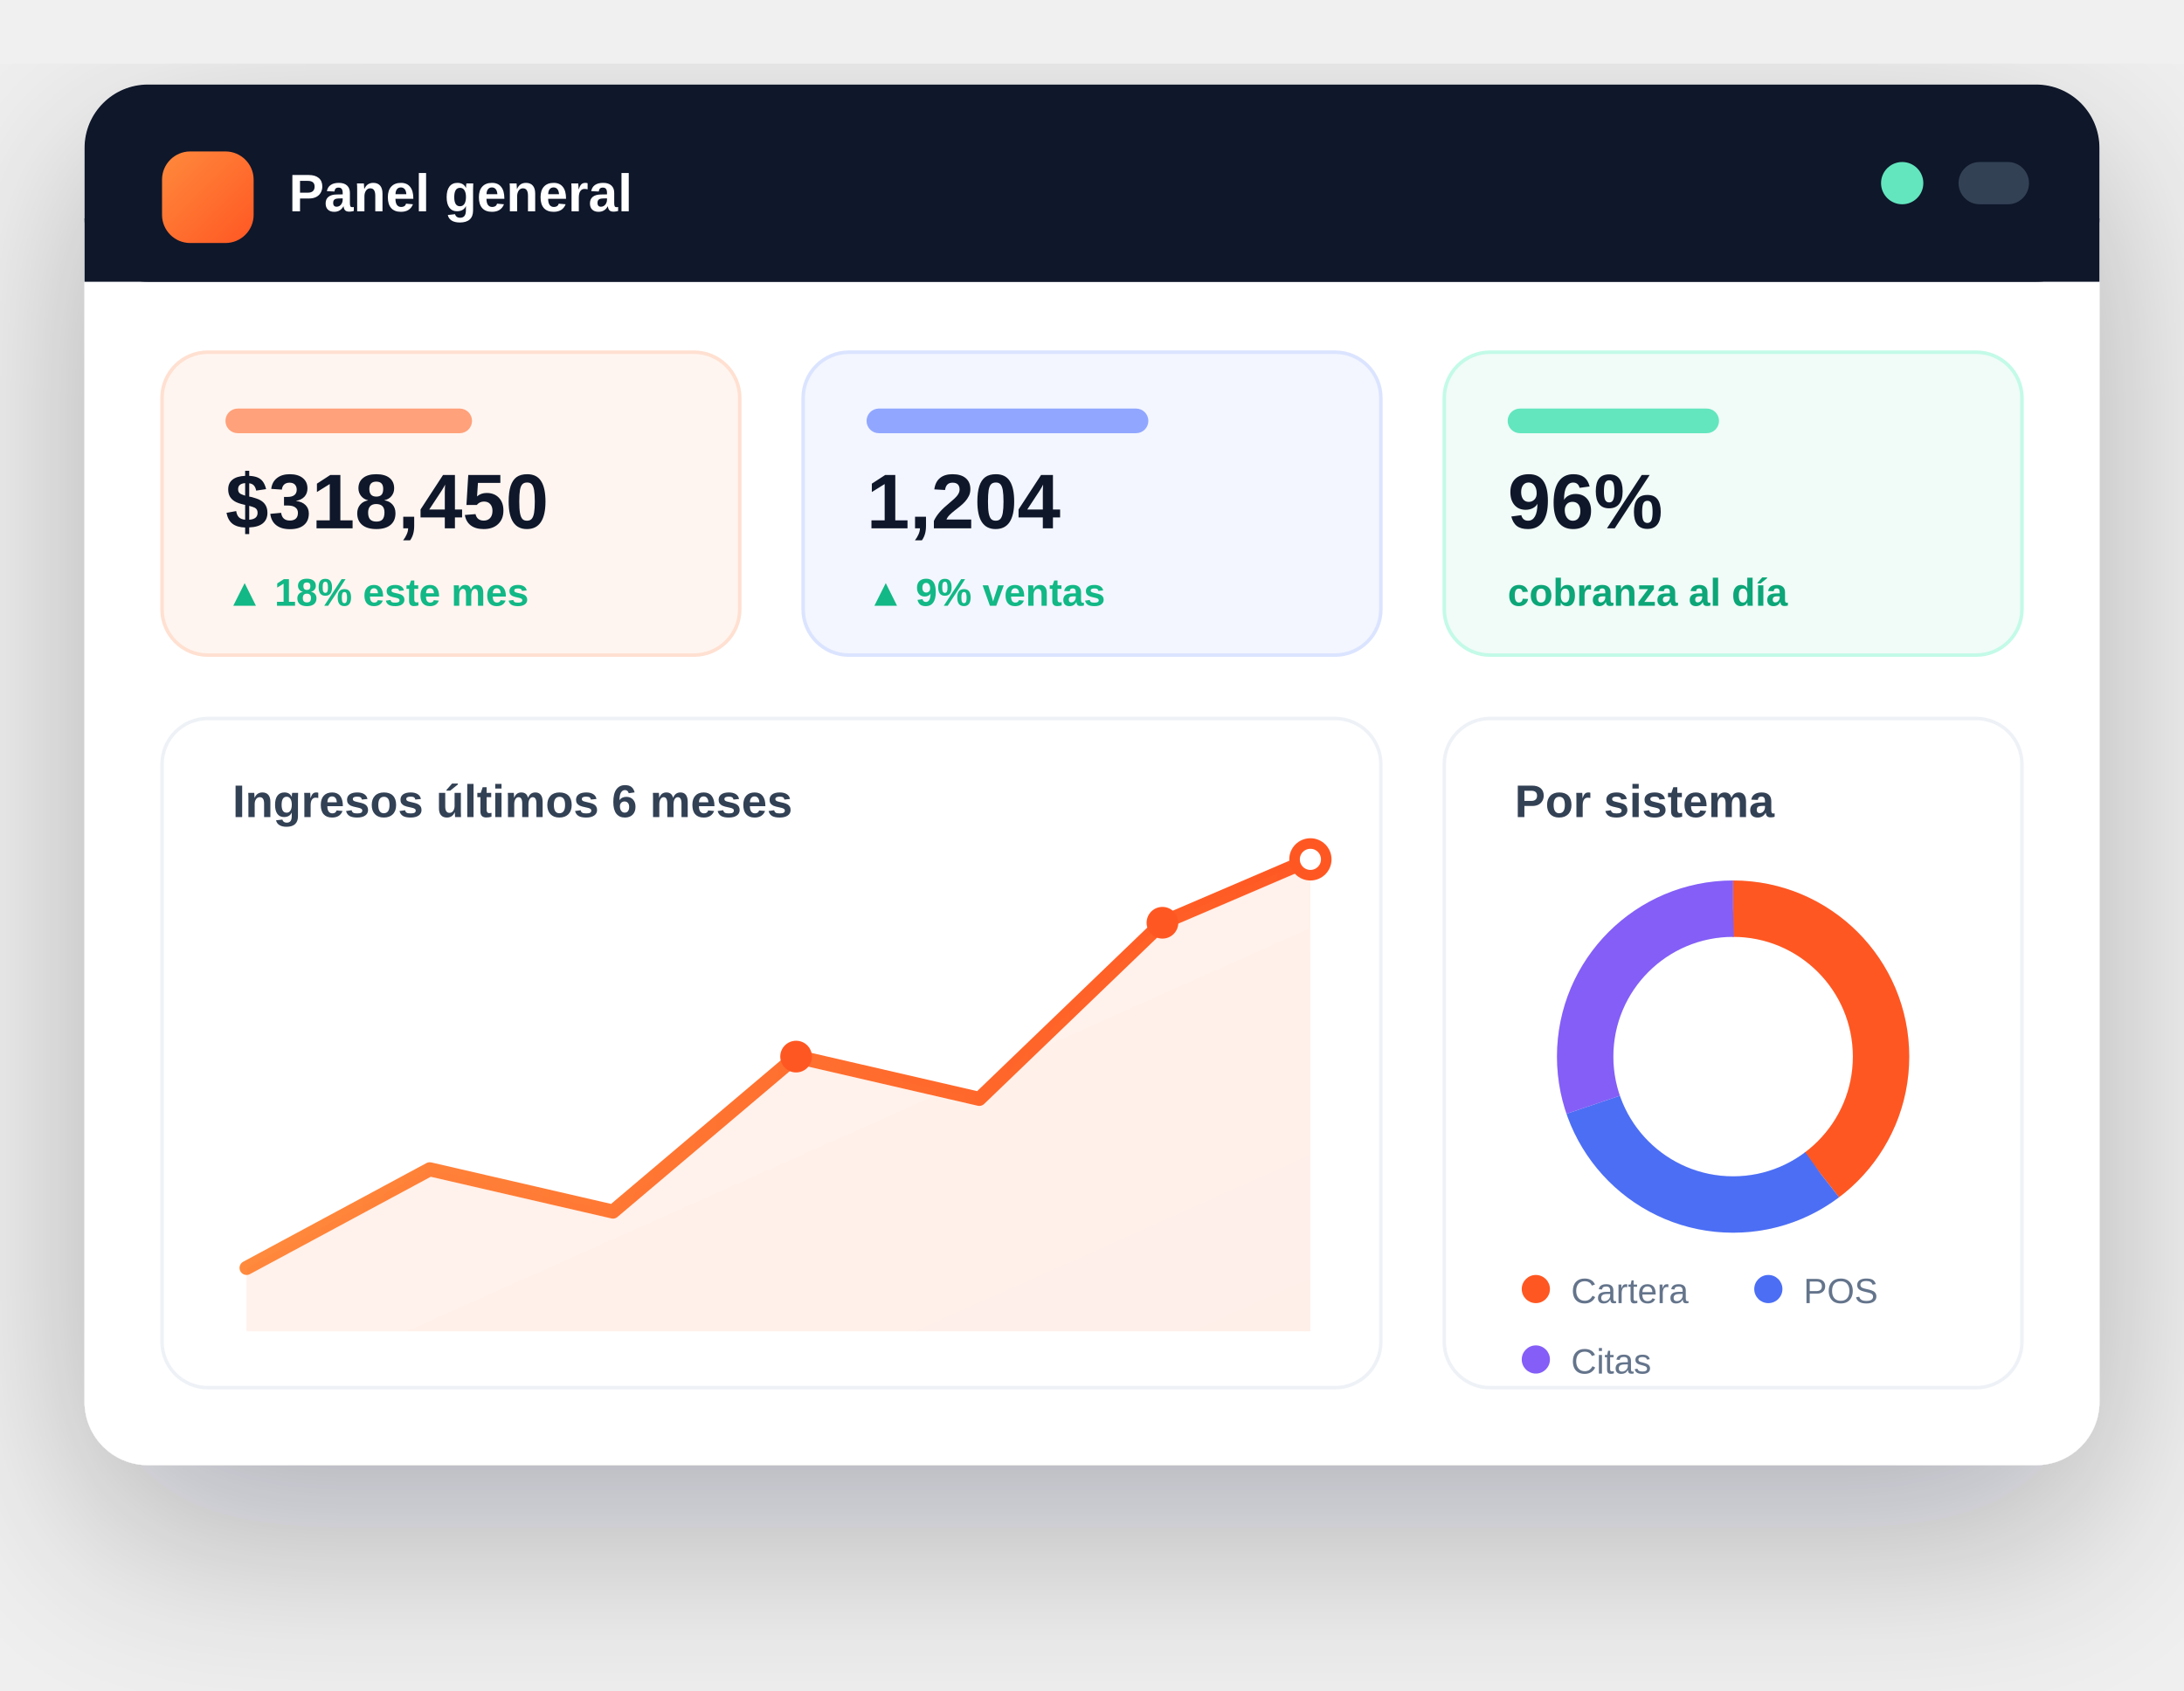
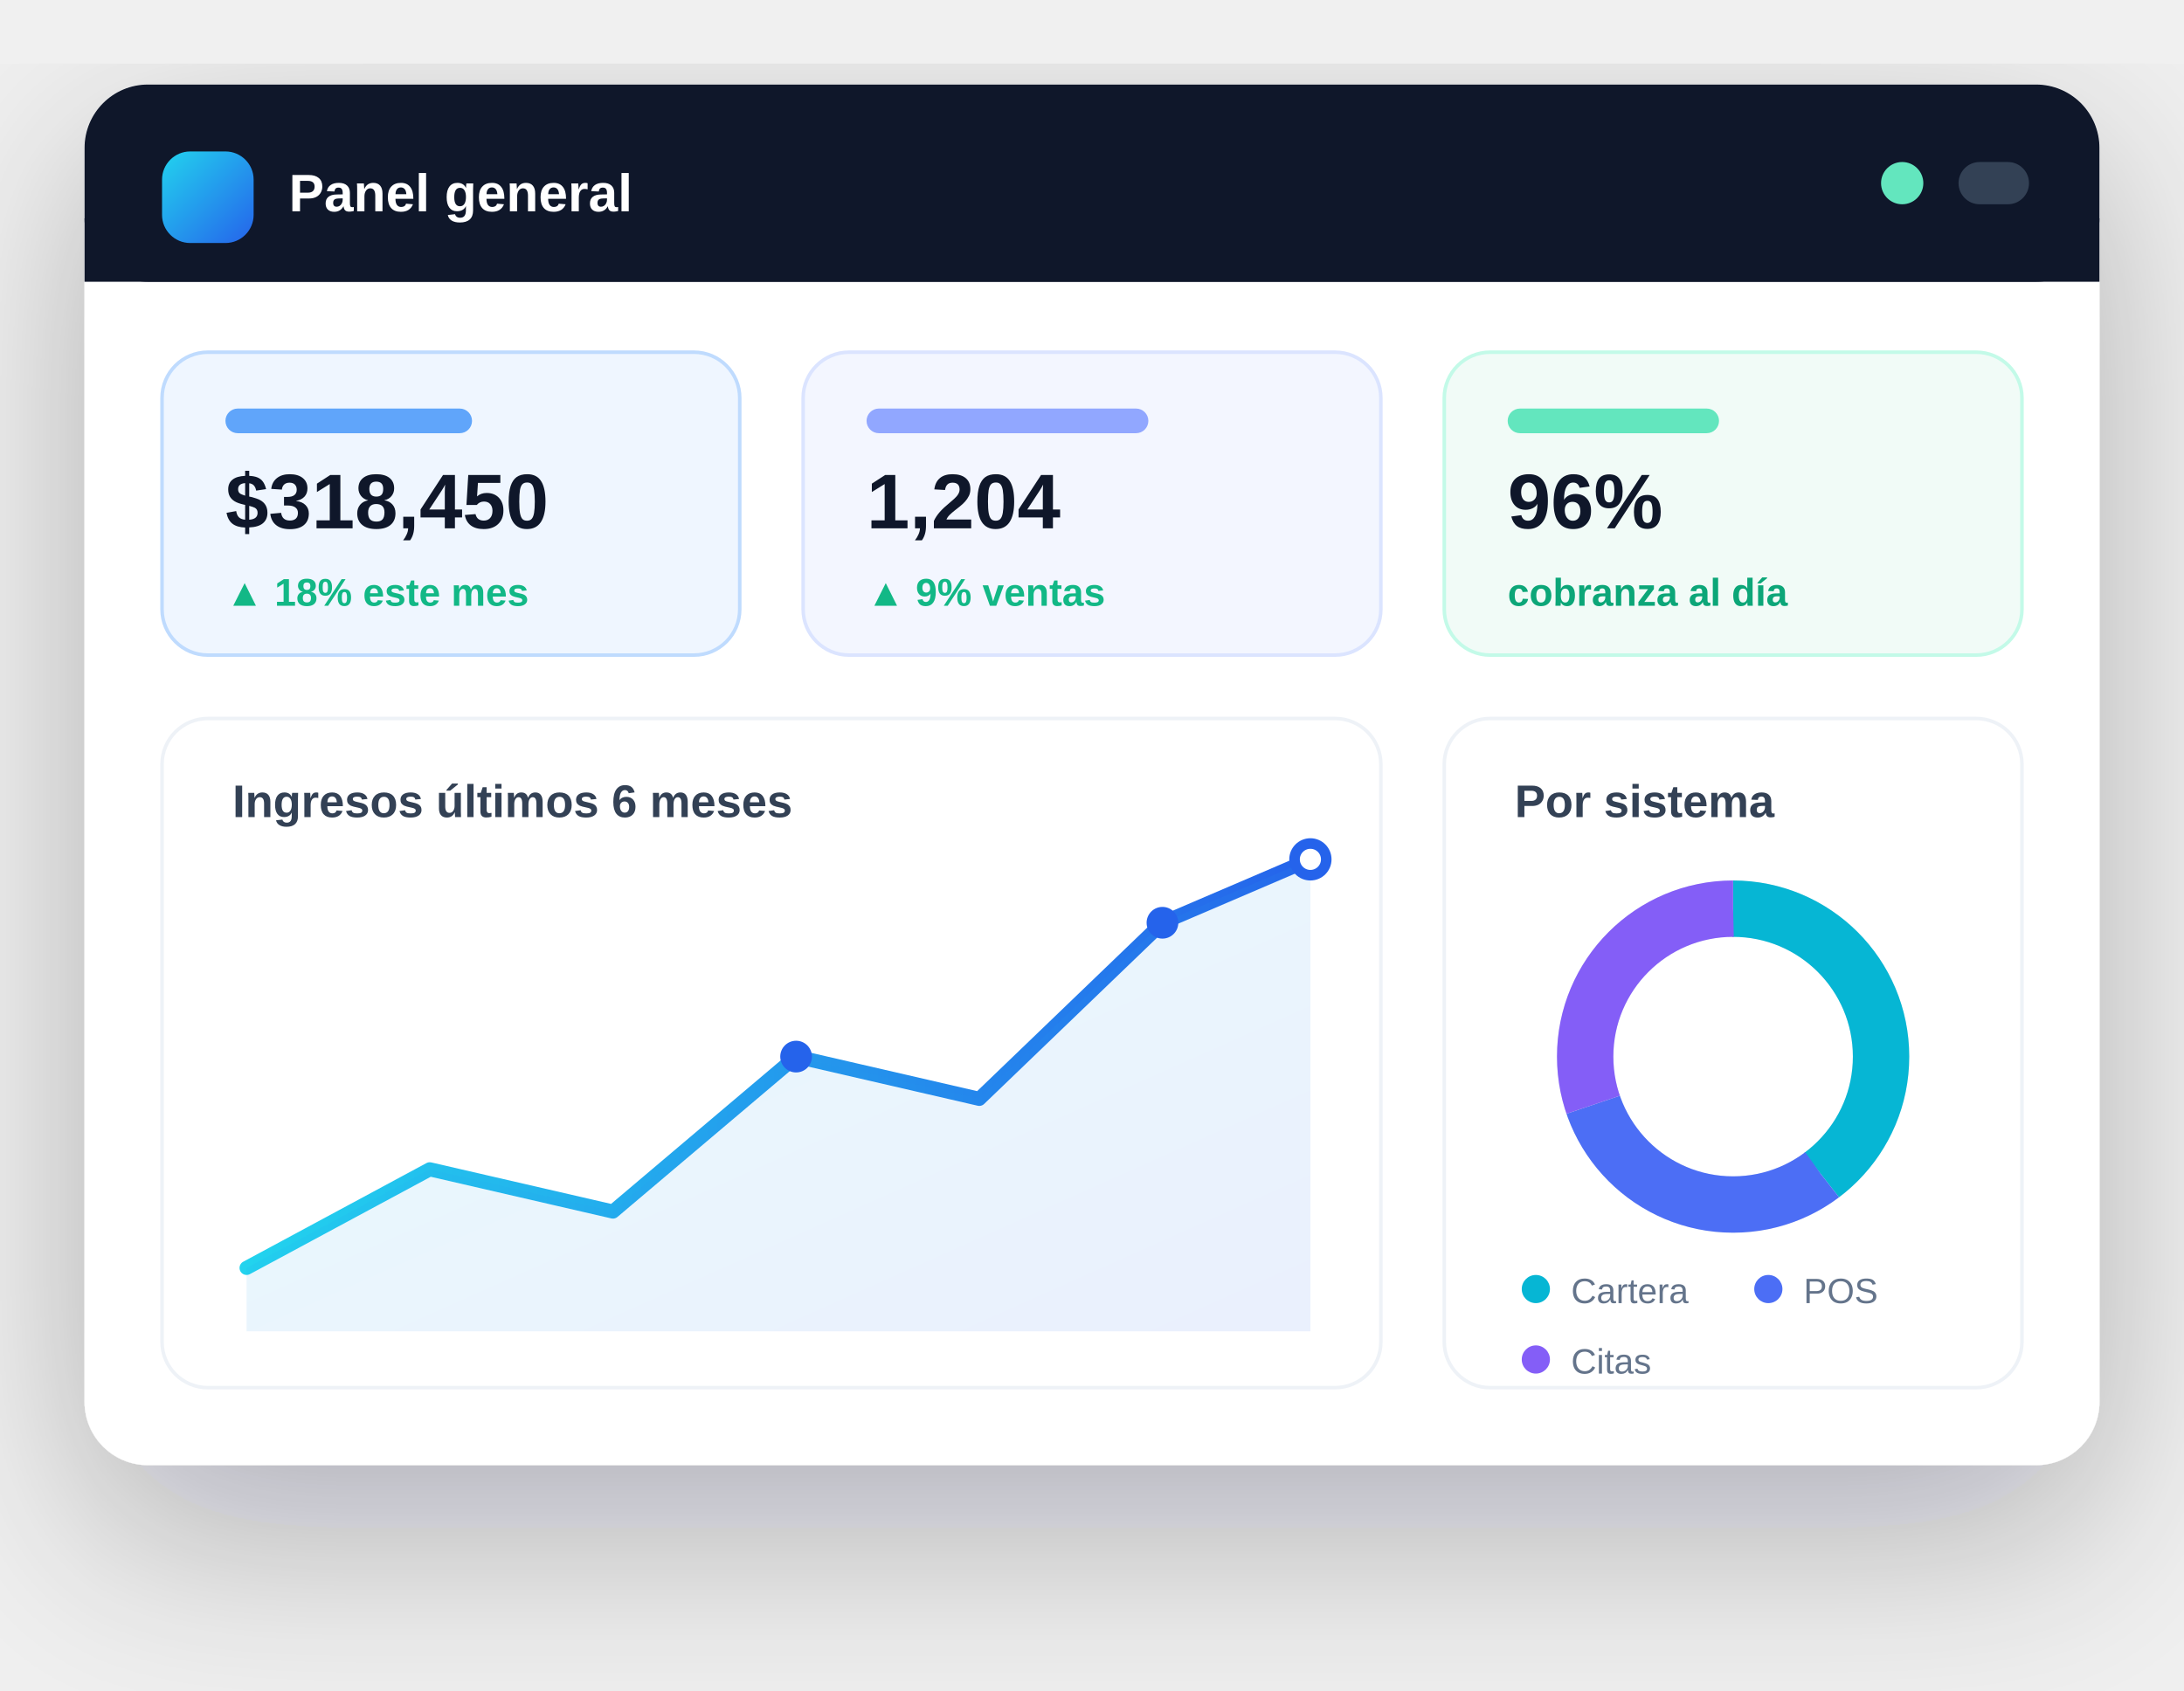
- <svg xmlns="http://www.w3.org/2000/svg" width="620" height="480" viewBox="0 0 620 480" fill="none" role="img" aria-label="Panel de control de Pitbull Soluciones">
+ <svg xmlns="http://www.w3.org/2000/svg" width="620" height="480" viewBox="0 0 620 480" fill="none" role="img" aria-label="Panel de control de Kuadra">
  <defs>
    <linearGradient id="hg" x1="0" y1="0" x2="1" y2="1">
-       <stop stop-color="#ff8a3d" />
-       <stop offset="1" stop-color="#ff5722" />
+       <stop stop-color="#22d3ee" />
+       <stop offset="1" stop-color="#2563eb" />
    </linearGradient>
    <linearGradient id="hline" x1="0" y1="0" x2="1" y2="0">
-       <stop stop-color="#ff8a3d" />
-       <stop offset="1" stop-color="#ff5722" />
+       <stop stop-color="#22d3ee" />
+       <stop offset="1" stop-color="#2563eb" />
    </linearGradient>
    <filter id="hs" x="-20%" y="-20%" width="140%" height="140%">
      <feDropShadow dx="0" dy="18" stdDeviation="30" flood-color="#0a0f1c" flood-opacity="0.28" />
    </filter>
  </defs>
  <g filter="url(#hs)">
    <rect x="24" y="24" width="572" height="392" rx="18" fill="#ffffff" />
  </g>
  <rect x="24" y="24" width="572" height="56" rx="18" fill="#0f172a" />
  <rect x="24" y="62" width="572" height="18" fill="#0f172a" />
  <rect x="46" y="43" width="26" height="26" rx="8" fill="url(#hg)" />
  <text x="82" y="60" font-family="Segoe UI, Arial" font-size="15" font-weight="800" fill="#fff">Panel general</text>
  <circle cx="540" cy="52" r="6" fill="#63e6be" />
  <rect x="556" y="46" width="20" height="12" rx="6" fill="#334155" />
  <g>
-     <rect x="46" y="100" width="164" height="86" rx="13" fill="#fff5f0" stroke="#ffe0d1" />
-     <rect x="64" y="116" width="70" height="7" rx="3.5" fill="#ffa17a" />
+     <rect x="46" y="100" width="164" height="86" rx="13" fill="#eff6ff" stroke="#bfdbfe" />
+     <rect x="64" y="116" width="70" height="7" rx="3.5" fill="#60a5fa" />
    <text x="64" y="150" font-family="Segoe UI, Arial" font-size="22" font-weight="800" fill="#0f172a">$318,450</text>
    <text x="64" y="172" font-family="Segoe UI, Arial" font-size="11" font-weight="700" fill="#12b886">▲ 18% este mes</text>
  </g>
  <g>
    <rect x="228" y="100" width="164" height="86" rx="13" fill="#f3f6ff" stroke="#dbe4ff" />
    <rect x="246" y="116" width="80" height="7" rx="3.5" fill="#91a7ff" />
    <text x="246" y="150" font-family="Segoe UI, Arial" font-size="22" font-weight="800" fill="#0f172a">1,204</text>
    <text x="246" y="172" font-family="Segoe UI, Arial" font-size="11" font-weight="700" fill="#12b886">▲ 9% ventas</text>
  </g>
  <g>
    <rect x="410" y="100" width="164" height="86" rx="13" fill="#f1fbf7" stroke="#c3fae8" />
    <rect x="428" y="116" width="60" height="7" rx="3.5" fill="#63e6be" />
    <text x="428" y="150" font-family="Segoe UI, Arial" font-size="22" font-weight="800" fill="#0f172a">96%</text>
    <text x="428" y="172" font-family="Segoe UI, Arial" font-size="11" font-weight="700" fill="#0ca678">cobranza al día</text>
  </g>
  <rect x="46" y="204" width="346" height="190" rx="13" fill="#ffffff" stroke="#eef2f7" />
  <text x="66" y="232" font-family="Segoe UI, Arial" font-size="13" font-weight="800" fill="#334155">Ingresos últimos 6 meses</text>
  <polyline points="70,360 122,332 174,344 226,300 278,312 330,262 372,244" fill="none" stroke="url(#hline)" stroke-width="4" stroke-linecap="round" stroke-linejoin="round" />
  <polygon points="70,360 122,332 174,344 226,300 278,312 330,262 372,244 372,378 70,378" fill="url(#hg)" opacity="0.10" />
-   <g fill="#ff5722">
+   <g fill="#2563eb">
    <circle cx="226" cy="300" r="4.5" />
    <circle cx="330" cy="262" r="4.5" />
-     <circle cx="372" cy="244" r="4.5" fill="#fff" stroke="#ff5722" stroke-width="3" />
+     <circle cx="372" cy="244" r="4.5" fill="#fff" stroke="#2563eb" stroke-width="3" />
  </g>
  <rect x="410" y="204" width="164" height="190" rx="13" fill="#ffffff" stroke="#eef2f7" />
  <text x="430" y="232" font-family="Segoe UI, Arial" font-size="13" font-weight="800" fill="#334155">Por sistema</text>
  <circle cx="492" cy="300" r="42" fill="none" stroke="#e9ecef" stroke-width="16" />
-   <circle cx="492" cy="300" r="42" fill="none" stroke="#ff5722" stroke-width="16" stroke-dasharray="105 159" stroke-dashoffset="0" transform="rotate(-90 492 300)" />
+   <circle cx="492" cy="300" r="42" fill="none" stroke="#06b6d4" stroke-width="16" stroke-dasharray="105 159" stroke-dashoffset="0" transform="rotate(-90 492 300)" />
  <circle cx="492" cy="300" r="42" fill="none" stroke="#4c6ef5" stroke-width="16" stroke-dasharray="79 185" stroke-dashoffset="-105" transform="rotate(-90 492 300)" />
  <circle cx="492" cy="300" r="42" fill="none" stroke="#845ef7" stroke-width="16" stroke-dasharray="80 184" stroke-dashoffset="-184" transform="rotate(-90 492 300)" />
  <g font-family="Segoe UI, Arial" font-size="10" fill="#64748b">
-     <circle cx="436" cy="366" r="4" fill="#ff5722" />
+     <circle cx="436" cy="366" r="4" fill="#06b6d4" />
    <text x="446" y="370">Cartera</text>
    <circle cx="502" cy="366" r="4" fill="#4c6ef5" />
    <text x="512" y="370">POS</text>
    <circle cx="436" cy="386" r="4" fill="#845ef7" />
    <text x="446" y="390">Citas</text>
  </g>
</svg>
